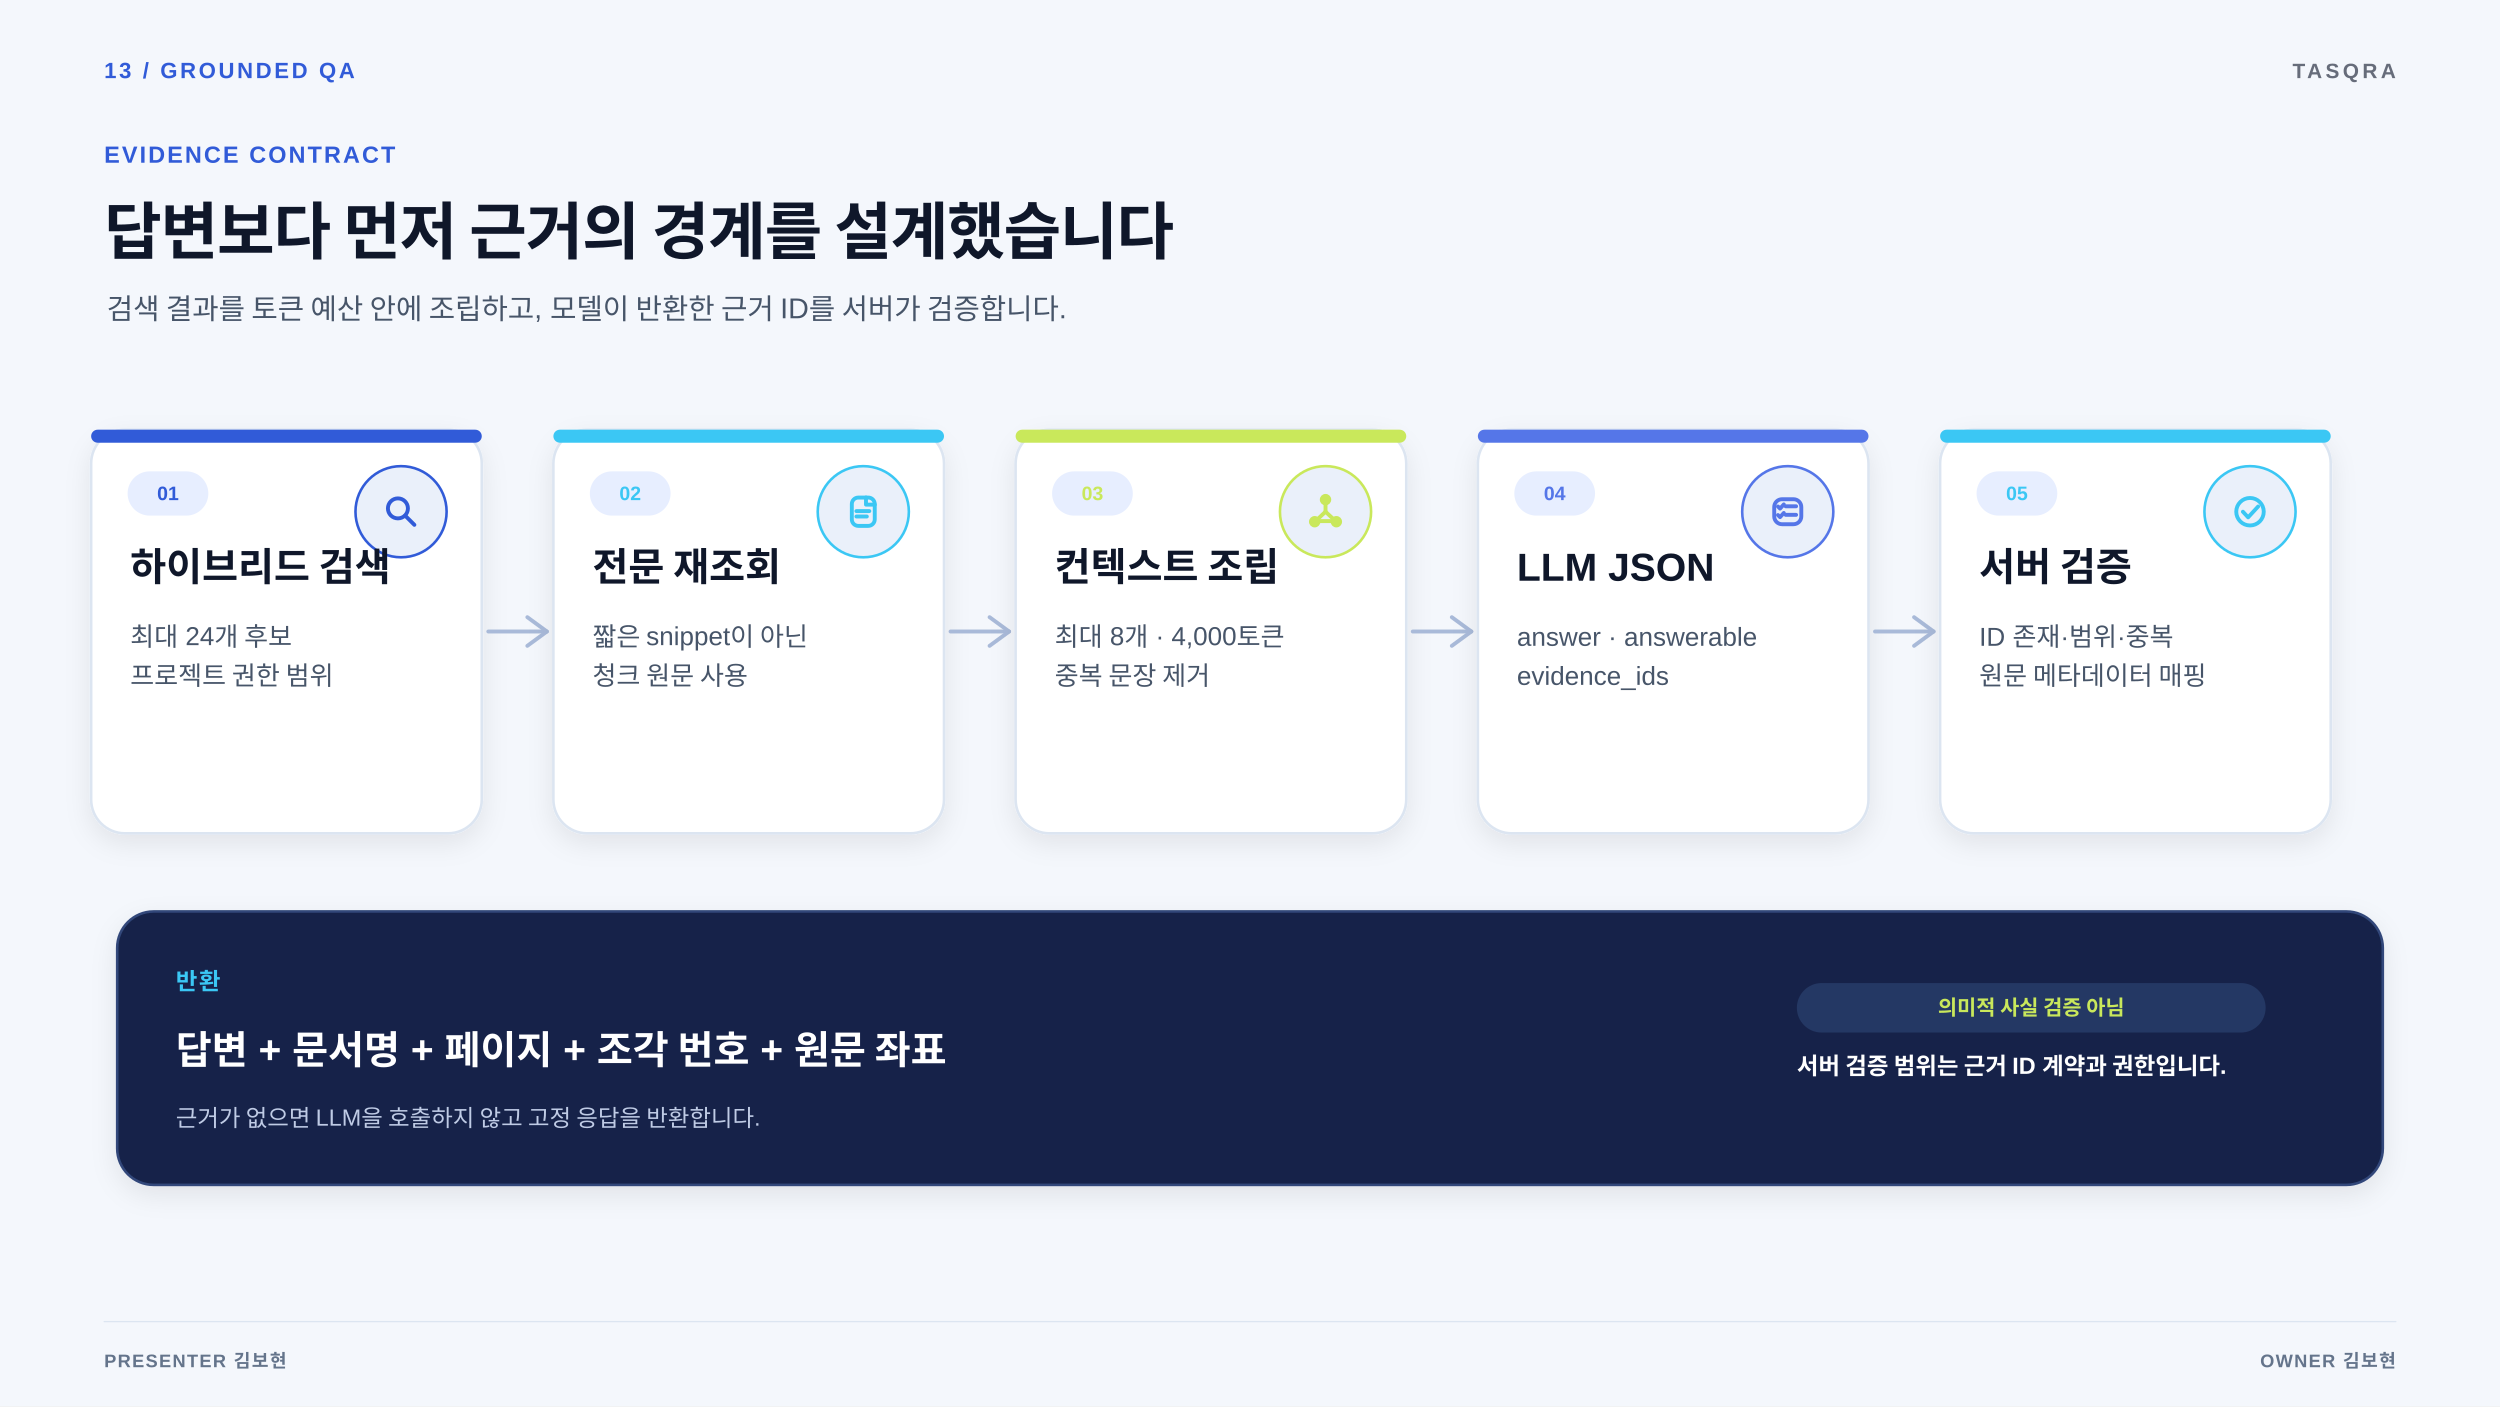
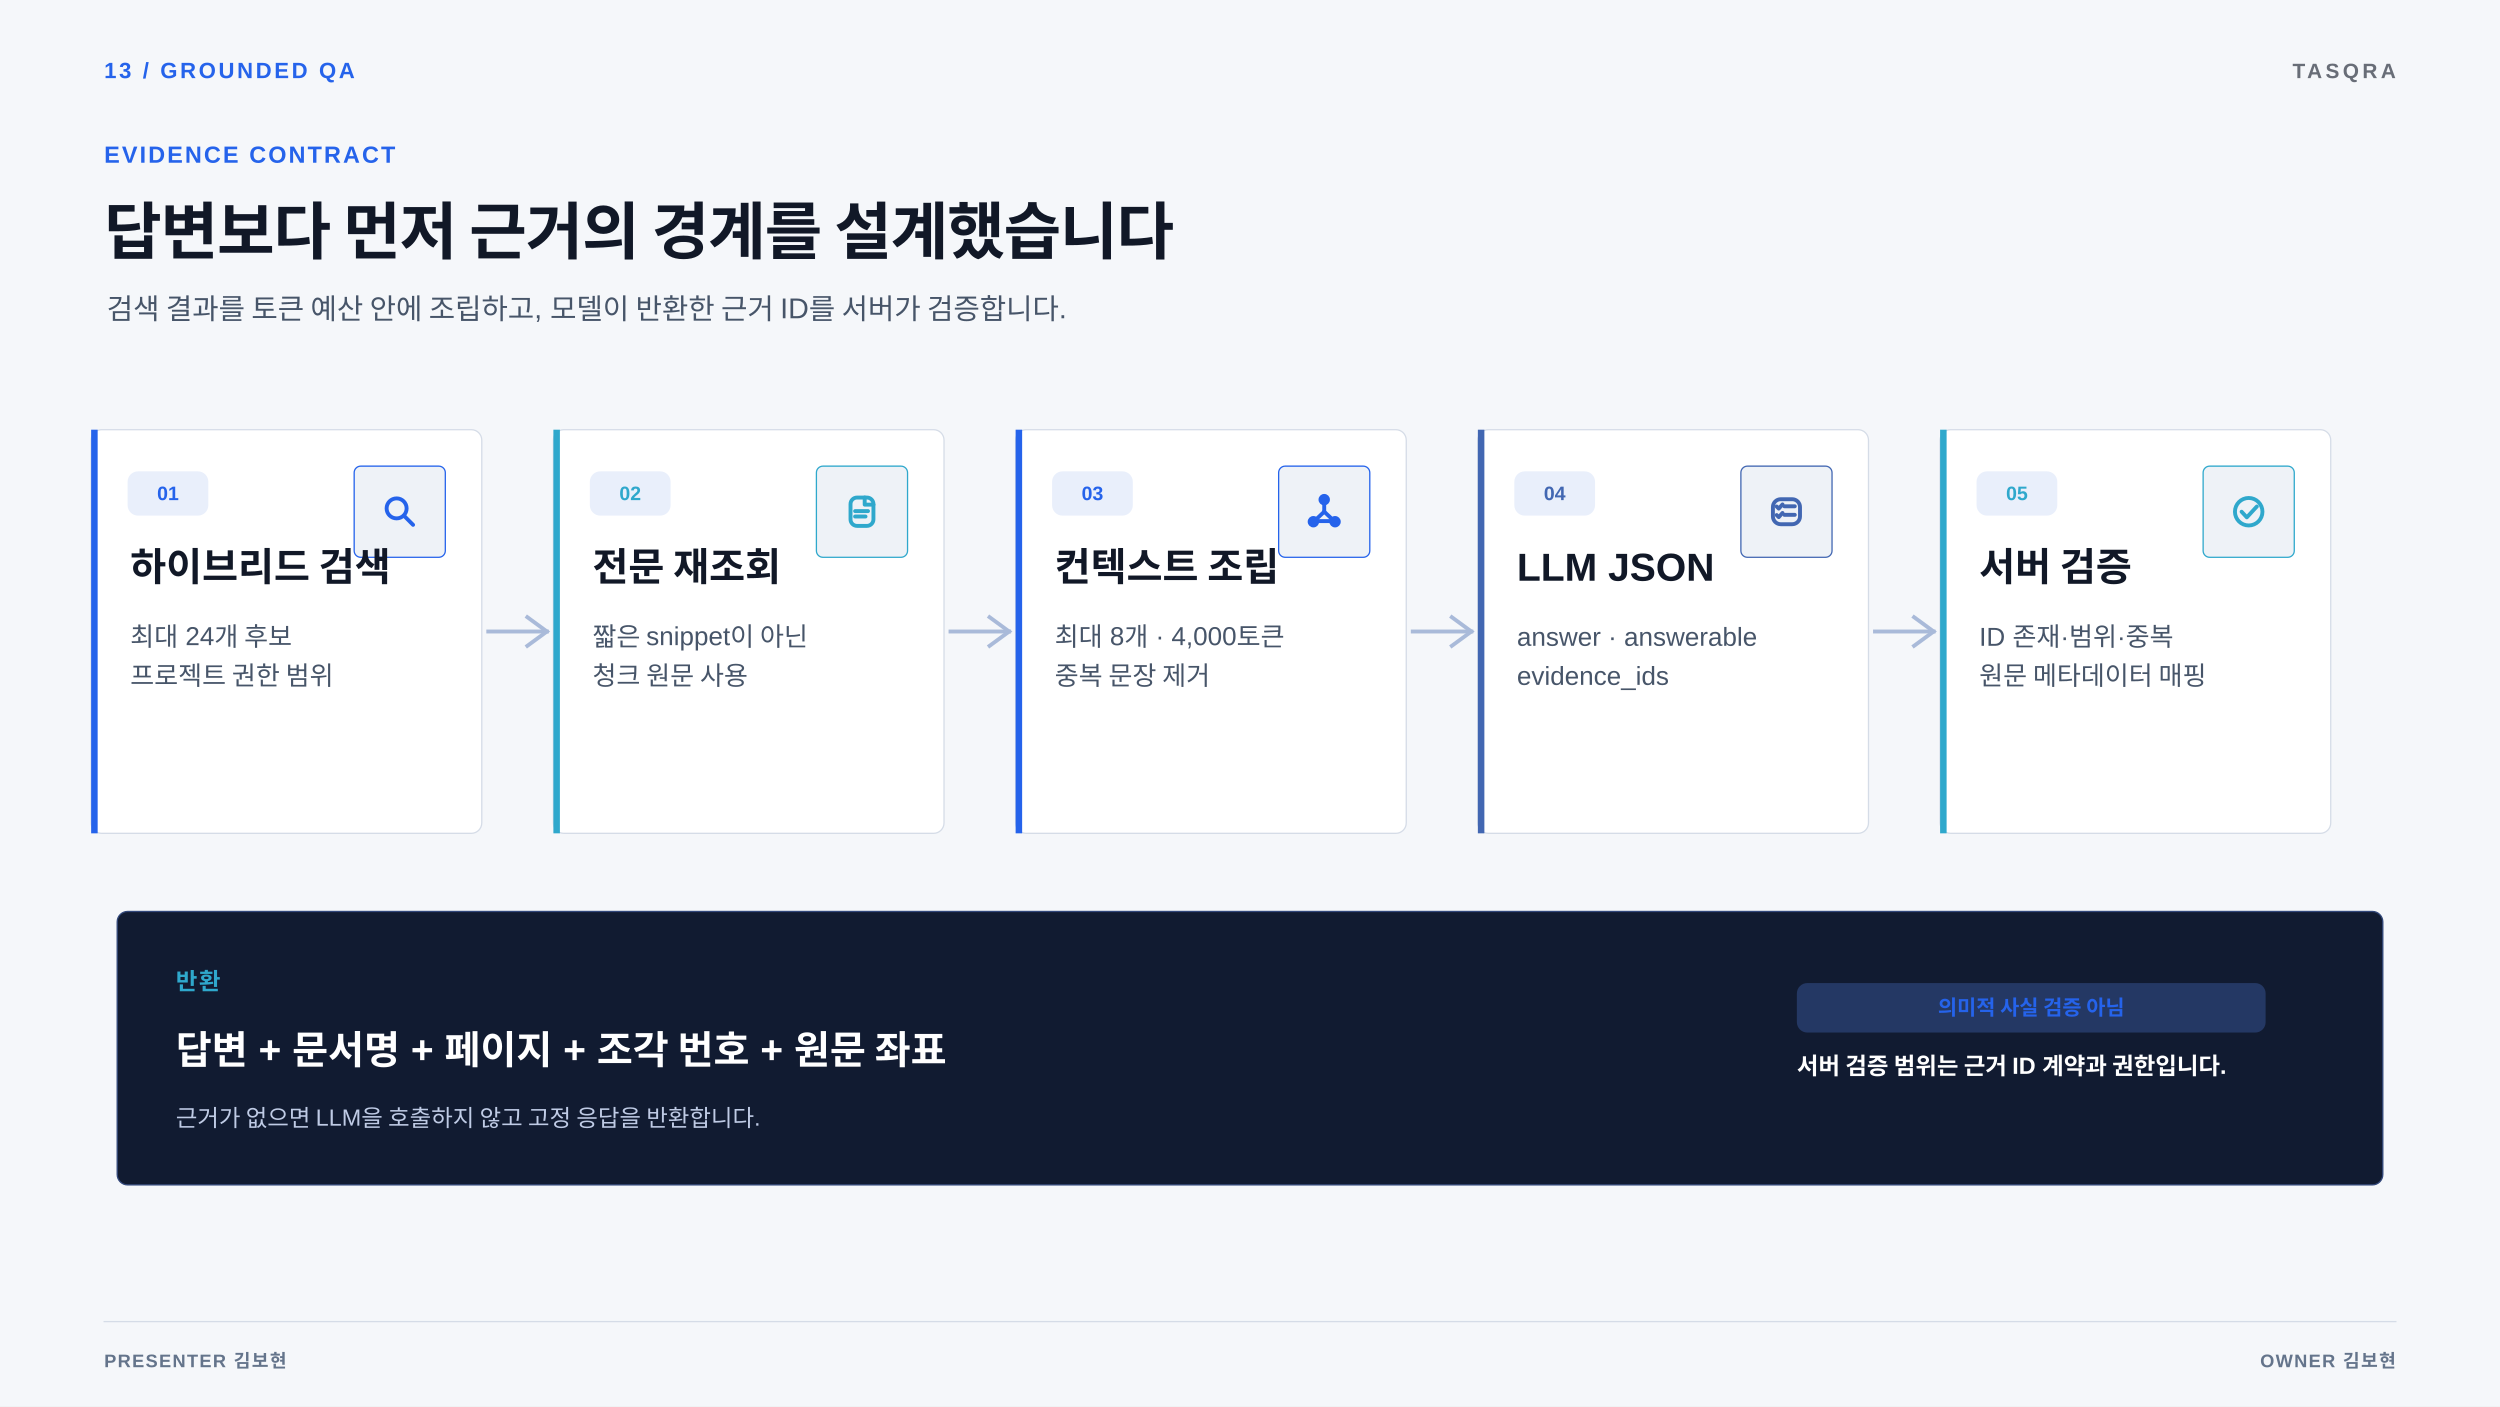
<svg xmlns="http://www.w3.org/2000/svg" width="1920" height="1080" viewBox="0 0 1920 1080">
  <defs>
    <style>@font-face{font-family:NotoKR;src:url("../../포트폴리오/NotoSansKR.ttf") format("truetype");} text{font-family:NotoKR,Arial,sans-serif;}</style>
    <filter id="shadow" x="-20%" y="-20%" width="140%" height="140%">
-       <feDropShadow dx="0" dy="12" stdDeviation="16" flood-color="#0E162F" flood-opacity="0.11" />
+       <feDropShadow dx="0" dy="4" stdDeviation="8" flood-color="#09111F" flood-opacity="0.06" />
    </filter>
    <filter id="softShadow" x="-20%" y="-20%" width="140%" height="140%">
-       <feDropShadow dx="0" dy="7" stdDeviation="10" flood-color="#0E162F" flood-opacity="0.08" />
+       <feDropShadow dx="0" dy="2" stdDeviation="5" flood-color="#09111F" flood-opacity="0.05" />
    </filter>
  </defs>
-   <rect x="0" y="0" width="1920" height="1080" rx="0" fill="#F4F7FC" stroke="none" stroke-width="0" opacity="1" />
-   <text x="80" y="60" font-family="NotoKR, Arial, sans-serif" font-size="17" font-weight="800" font-style="normal" fill="#315BD8" text-anchor="start" letter-spacing="2" opacity="1">13  /  GROUNDED QA</text>
-   <text x="1840" y="60" font-family="NotoKR, Arial, sans-serif" font-size="16" font-weight="800" font-style="normal" fill="#0F172A" text-anchor="end" letter-spacing="2.6" opacity="0.62">TASQRA</text>
-   <line x1="80" y1="1015" x2="1840" y2="1015" stroke="#DCE5F1" stroke-width="1" stroke-linecap="round" opacity="1" />
+   <rect x="0" y="0" width="1920" height="1080" rx="0" fill="#F5F7FA" stroke="none" stroke-width="0" opacity="1" />
+   <text x="80" y="60" font-family="NotoKR, Arial, sans-serif" font-size="17" font-weight="800" font-style="normal" fill="#2563EB" text-anchor="start" letter-spacing="2" opacity="1">13  /  GROUNDED QA</text>
+   <text x="1840" y="60" font-family="NotoKR, Arial, sans-serif" font-size="16" font-weight="800" font-style="normal" fill="#111827" text-anchor="end" letter-spacing="2.6" opacity="0.62">TASQRA</text>
+   <line x1="80" y1="1015" x2="1840" y2="1015" stroke="#D5DCE7" stroke-width="1" stroke-linecap="square" opacity="1" />
  <text x="80" y="1050" font-family="NotoKR, Arial, sans-serif" font-size="14" font-weight="700" font-style="normal" fill="#64748B" text-anchor="start" letter-spacing="1" opacity="1">PRESENTER  김보현</text>
  <text x="1840" y="1050" font-family="NotoKR, Arial, sans-serif" font-size="14" font-weight="700" font-style="normal" fill="#64748B" text-anchor="end" letter-spacing="1" opacity="1">OWNER  김보현</text>
-   <text x="80" y="125" font-family="NotoKR, Arial, sans-serif" font-size="18" font-weight="800" font-style="normal" fill="#315BD8" text-anchor="start" letter-spacing="1.6" opacity="1">EVIDENCE CONTRACT</text>
-   <text x="80" y="195" font-family="NotoKR, Arial, sans-serif" font-size="48" font-weight="800" font-style="normal" fill="#0F172A" text-anchor="start" letter-spacing="-0.8" opacity="1">답변보다 먼저 근거의 경계를 설계했습니다</text>
+   <text x="80" y="125" font-family="NotoKR, Arial, sans-serif" font-size="18" font-weight="800" font-style="normal" fill="#2563EB" text-anchor="start" letter-spacing="1.6" opacity="1">EVIDENCE CONTRACT</text>
+   <text x="80" y="195" font-family="NotoKR, Arial, sans-serif" font-size="48" font-weight="800" font-style="normal" fill="#111827" text-anchor="start" letter-spacing="-0.8" opacity="1">답변보다 먼저 근거의 경계를 설계했습니다</text>
  <text x="82" y="245" font-family="NotoKR, Arial, sans-serif" font-size="22" font-weight="500" font-style="normal" fill="#475569" text-anchor="start" letter-spacing="0" opacity="1">검색 결과를 토큰 예산 안에 조립하고, 모델이 반환한 근거 ID를 서버가 검증합니다.</text>
-   <rect x="70" y="330" width="300" height="310" rx="26" fill="#FFFFFF" stroke="#DCE5F1" stroke-width="2" opacity="1" filter="url(#softShadow)" />
-   <rect x="70" y="330" width="300" height="10" rx="5" fill="#315BD8" stroke="none" stroke-width="0" opacity="1" />
-   <rect x="98" y="362" width="62" height="34" rx="17.0" fill="#E7EEFF" stroke="none" stroke-width="0" opacity="1" />
-   <text x="129.0" y="384.1" font-family="NotoKR, Arial, sans-serif" font-size="15" font-weight="700" font-style="normal" fill="#315BD8" text-anchor="middle" letter-spacing="0" opacity="1">01</text>
-   <circle cx="308" cy="393" r="35" fill="#EAF0FA" stroke="#315BD8" stroke-width="2" opacity="1" />
-   <g fill="none" stroke="#315BD8" stroke-width="3" stroke-linecap="round">
-     <circle cx="305.6" cy="390.44" r="7.68" />
-     <line x1="311.2" y1="396.04" x2="318.24" y2="403.08" />
+   <rect x="70" y="330" width="300" height="310" rx="8" fill="#FFFFFF" stroke="#D5DCE7" stroke-width="1" opacity="1" />
+   <rect x="70" y="330" width="5" height="310" rx="0" fill="#2563EB" stroke="none" stroke-width="0" opacity="1" />
+   <rect x="98" y="362" width="62" height="34" rx="8" fill="#E9EFFB" stroke="none" stroke-width="0" opacity="1" />
+   <text x="129.0" y="384.1" font-family="NotoKR, Arial, sans-serif" font-size="15" font-weight="700" font-style="normal" fill="#2563EB" text-anchor="middle" letter-spacing="0" opacity="1">01</text>
+   <rect x="272" y="358" width="70" height="70" rx="5" fill="#EEF2F7" stroke="#2563EB" stroke-width="1" opacity="1" />
+   <g fill="none" stroke="#2563EB" stroke-width="3" stroke-linecap="round">
+     <circle cx="304.6" cy="390.44" r="7.68" />
+     <line x1="310.2" y1="396.04" x2="317.24" y2="403.08" />
  </g>
-   <text x="100" y="446" font-family="NotoKR, Arial, sans-serif" font-size="30" font-weight="800" font-style="normal" fill="#0F172A" text-anchor="start" letter-spacing="0" opacity="1">하이브리드 검색</text>
+   <text x="100" y="446" font-family="NotoKR, Arial, sans-serif" font-size="30" font-weight="800" font-style="normal" fill="#111827" text-anchor="start" letter-spacing="0" opacity="1">하이브리드 검색</text>
  <text x="100" y="496" font-family="NotoKR, Arial, sans-serif" font-size="20" font-weight="500" fill="#475569" text-anchor="start">
    <tspan x="100" dy="0">최대 24개 후보</tspan>
    <tspan x="100" dy="30.0">프로젝트 권한 범위</tspan>
  </text>
-   <line x1="375" y1="485" x2="420" y2="485" stroke="#A9BAD9" stroke-width="3" stroke-linecap="round" opacity="1" />
-   <path d="M 405 474 L 420 485 L 405 496" fill="none" stroke="#A9BAD9" stroke-width="3" stroke-linecap="round" stroke-linejoin="round" />
-   <rect x="425" y="330" width="300" height="310" rx="26" fill="#FFFFFF" stroke="#DCE5F1" stroke-width="2" opacity="1" filter="url(#softShadow)" />
-   <rect x="425" y="330" width="300" height="10" rx="5" fill="#3BC7F4" stroke="none" stroke-width="0" opacity="1" />
-   <rect x="453" y="362" width="62" height="34" rx="17.0" fill="#E7EEFF" stroke="none" stroke-width="0" opacity="1" />
-   <text x="484.0" y="384.1" font-family="NotoKR, Arial, sans-serif" font-size="15" font-weight="700" font-style="normal" fill="#3BC7F4" text-anchor="middle" letter-spacing="0" opacity="1">02</text>
-   <circle cx="663" cy="393" r="35" fill="#EAF0FA" stroke="#3BC7F4" stroke-width="2" opacity="1" />
-   <g fill="none" stroke="#3BC7F4" stroke-width="3" stroke-linecap="round" stroke-linejoin="round">
-     <rect x="654.2" y="382.12" width="17.6" height="21.76" rx="5" />
-     <path d="M 665.08 382.12 v 5.44 h 6.72" />
-     <line x1="657.72" y1="392.52" x2="667.64" y2="392.52" />
-     <line x1="657.72" y1="396.68" x2="665.72" y2="396.68" />
+   <line x1="375" y1="485" x2="420" y2="485" stroke="#A9BAD9" stroke-width="3" stroke-linecap="square" opacity="1" />
+   <path d="M 405 474 L 420 485 L 405 496" fill="none" stroke="#A9BAD9" stroke-width="3" stroke-linecap="square" stroke-linejoin="miter" />
+   <rect x="425" y="330" width="300" height="310" rx="8" fill="#FFFFFF" stroke="#D5DCE7" stroke-width="1" opacity="1" />
+   <rect x="425" y="330" width="5" height="310" rx="0" fill="#2FA8CC" stroke="none" stroke-width="0" opacity="1" />
+   <rect x="453" y="362" width="62" height="34" rx="8" fill="#E9EFFB" stroke="none" stroke-width="0" opacity="1" />
+   <text x="484.0" y="384.1" font-family="NotoKR, Arial, sans-serif" font-size="15" font-weight="700" font-style="normal" fill="#2FA8CC" text-anchor="middle" letter-spacing="0" opacity="1">02</text>
+   <rect x="627" y="358" width="70" height="70" rx="5" fill="#EEF2F7" stroke="#2FA8CC" stroke-width="1" opacity="1" />
+   <g fill="none" stroke="#2FA8CC" stroke-width="3" stroke-linecap="round" stroke-linejoin="round">
+     <rect x="653.2" y="382.12" width="17.6" height="21.76" rx="5" />
+     <path d="M 664.08 382.12 v 5.44 h 6.72" />
+     <line x1="656.72" y1="392.52" x2="666.64" y2="392.52" />
+     <line x1="656.72" y1="396.68" x2="664.72" y2="396.68" />
  </g>
-   <text x="455" y="446" font-family="NotoKR, Arial, sans-serif" font-size="30" font-weight="800" font-style="normal" fill="#0F172A" text-anchor="start" letter-spacing="0" opacity="1">전문 재조회</text>
+   <text x="455" y="446" font-family="NotoKR, Arial, sans-serif" font-size="30" font-weight="800" font-style="normal" fill="#111827" text-anchor="start" letter-spacing="0" opacity="1">전문 재조회</text>
  <text x="455" y="496" font-family="NotoKR, Arial, sans-serif" font-size="20" font-weight="500" fill="#475569" text-anchor="start">
    <tspan x="455" dy="0">짧은 snippet이 아닌</tspan>
    <tspan x="455" dy="30.0">청크 원문 사용</tspan>
  </text>
-   <line x1="730" y1="485" x2="775" y2="485" stroke="#A9BAD9" stroke-width="3" stroke-linecap="round" opacity="1" />
-   <path d="M 760 474 L 775 485 L 760 496" fill="none" stroke="#A9BAD9" stroke-width="3" stroke-linecap="round" stroke-linejoin="round" />
-   <rect x="780" y="330" width="300" height="310" rx="26" fill="#FFFFFF" stroke="#DCE5F1" stroke-width="2" opacity="1" filter="url(#softShadow)" />
-   <rect x="780" y="330" width="300" height="10" rx="5" fill="#C9E85B" stroke="none" stroke-width="0" opacity="1" />
-   <rect x="808" y="362" width="62" height="34" rx="17.0" fill="#E7EEFF" stroke="none" stroke-width="0" opacity="1" />
-   <text x="839.0" y="384.1" font-family="NotoKR, Arial, sans-serif" font-size="15" font-weight="700" font-style="normal" fill="#C9E85B" text-anchor="middle" letter-spacing="0" opacity="1">03</text>
-   <circle cx="1018" cy="393" r="35" fill="#EAF0FA" stroke="#C9E85B" stroke-width="2" opacity="1" />
-   <g fill="none" stroke="#C9E85B" stroke-width="3" stroke-linecap="round">
-     <line x1="1018" y1="384.68" x2="1018" y2="393" />
-     <line x1="1010.32" y1="400.2" x2="1025.68" y2="400.2" />
-     <line x1="1010.32" y1="400.2" x2="1018" y2="393" />
-     <line x1="1025.68" y1="400.2" x2="1018" y2="393" />
-     <circle cx="1018" cy="383.72" r="2.88" fill="#C9E85B" />
-     <circle cx="1009.68" cy="400.68" r="2.88" fill="#C9E85B" />
-     <circle cx="1026.32" cy="400.68" r="2.88" fill="#C9E85B" />
+   <line x1="730" y1="485" x2="775" y2="485" stroke="#A9BAD9" stroke-width="3" stroke-linecap="square" opacity="1" />
+   <path d="M 760 474 L 775 485 L 760 496" fill="none" stroke="#A9BAD9" stroke-width="3" stroke-linecap="square" stroke-linejoin="miter" />
+   <rect x="780" y="330" width="300" height="310" rx="8" fill="#FFFFFF" stroke="#D5DCE7" stroke-width="1" opacity="1" />
+   <rect x="780" y="330" width="5" height="310" rx="0" fill="#2563EB" stroke="none" stroke-width="0" opacity="1" />
+   <rect x="808" y="362" width="62" height="34" rx="8" fill="#E9EFFB" stroke="none" stroke-width="0" opacity="1" />
+   <text x="839.0" y="384.1" font-family="NotoKR, Arial, sans-serif" font-size="15" font-weight="700" font-style="normal" fill="#2563EB" text-anchor="middle" letter-spacing="0" opacity="1">03</text>
+   <rect x="982" y="358" width="70" height="70" rx="5" fill="#EEF2F7" stroke="#2563EB" stroke-width="1" opacity="1" />
+   <g fill="none" stroke="#2563EB" stroke-width="3" stroke-linecap="round">
+     <line x1="1017" y1="384.68" x2="1017" y2="393" />
+     <line x1="1009.32" y1="400.2" x2="1024.68" y2="400.2" />
+     <line x1="1009.32" y1="400.2" x2="1017" y2="393" />
+     <line x1="1024.68" y1="400.2" x2="1017" y2="393" />
+     <circle cx="1017" cy="383.72" r="2.88" fill="#2563EB" />
+     <circle cx="1008.68" cy="400.68" r="2.88" fill="#2563EB" />
+     <circle cx="1025.32" cy="400.68" r="2.88" fill="#2563EB" />
  </g>
-   <text x="810" y="446" font-family="NotoKR, Arial, sans-serif" font-size="30" font-weight="800" font-style="normal" fill="#0F172A" text-anchor="start" letter-spacing="0" opacity="1">컨텍스트 조립</text>
+   <text x="810" y="446" font-family="NotoKR, Arial, sans-serif" font-size="30" font-weight="800" font-style="normal" fill="#111827" text-anchor="start" letter-spacing="0" opacity="1">컨텍스트 조립</text>
  <text x="810" y="496" font-family="NotoKR, Arial, sans-serif" font-size="20" font-weight="500" fill="#475569" text-anchor="start">
    <tspan x="810" dy="0">최대 8개 · 4,000토큰</tspan>
    <tspan x="810" dy="30.0">중복 문장 제거</tspan>
  </text>
-   <line x1="1085" y1="485" x2="1130" y2="485" stroke="#A9BAD9" stroke-width="3" stroke-linecap="round" opacity="1" />
-   <path d="M 1115 474 L 1130 485 L 1115 496" fill="none" stroke="#A9BAD9" stroke-width="3" stroke-linecap="round" stroke-linejoin="round" />
-   <rect x="1135" y="330" width="300" height="310" rx="26" fill="#FFFFFF" stroke="#DCE5F1" stroke-width="2" opacity="1" filter="url(#softShadow)" />
-   <rect x="1135" y="330" width="300" height="10" rx="5" fill="#5576E8" stroke="none" stroke-width="0" opacity="1" />
-   <rect x="1163" y="362" width="62" height="34" rx="17.0" fill="#E7EEFF" stroke="none" stroke-width="0" opacity="1" />
-   <text x="1194.0" y="384.1" font-family="NotoKR, Arial, sans-serif" font-size="15" font-weight="700" font-style="normal" fill="#5576E8" text-anchor="middle" letter-spacing="0" opacity="1">04</text>
-   <circle cx="1373" cy="393" r="35" fill="#EAF0FA" stroke="#5576E8" stroke-width="2" opacity="1" />
-   <g fill="none" stroke="#5576E8" stroke-width="3" stroke-linecap="round" stroke-linejoin="round">
-     <rect x="1362.6" y="383.4" width="20.8" height="19.2" rx="6" />
-     <path d="M 1365.48 389.0 l 1.6 1.6 l 2.88 -3.2" />
-     <line x1="1371.4" y1="388.84" x2="1379.4" y2="388.84" />
-     <path d="M 1365.48 395.56 l 1.6 1.6 l 2.88 -3.2" />
-     <line x1="1371.4" y1="395.4" x2="1379.4" y2="395.4" />
+   <line x1="1085" y1="485" x2="1130" y2="485" stroke="#A9BAD9" stroke-width="3" stroke-linecap="square" opacity="1" />
+   <path d="M 1115 474 L 1130 485 L 1115 496" fill="none" stroke="#A9BAD9" stroke-width="3" stroke-linecap="square" stroke-linejoin="miter" />
+   <rect x="1135" y="330" width="300" height="310" rx="8" fill="#FFFFFF" stroke="#D5DCE7" stroke-width="1" opacity="1" />
+   <rect x="1135" y="330" width="5" height="310" rx="0" fill="#4267B2" stroke="none" stroke-width="0" opacity="1" />
+   <rect x="1163" y="362" width="62" height="34" rx="8" fill="#E9EFFB" stroke="none" stroke-width="0" opacity="1" />
+   <text x="1194.0" y="384.1" font-family="NotoKR, Arial, sans-serif" font-size="15" font-weight="700" font-style="normal" fill="#4267B2" text-anchor="middle" letter-spacing="0" opacity="1">04</text>
+   <rect x="1337" y="358" width="70" height="70" rx="5" fill="#EEF2F7" stroke="#4267B2" stroke-width="1" opacity="1" />
+   <g fill="none" stroke="#4267B2" stroke-width="3" stroke-linecap="round" stroke-linejoin="round">
+     <rect x="1361.6" y="383.4" width="20.8" height="19.2" rx="6" />
+     <path d="M 1364.48 389.0 l 1.6 1.6 l 2.88 -3.2" />
+     <line x1="1370.4" y1="388.84" x2="1378.4" y2="388.84" />
+     <path d="M 1364.48 395.56 l 1.6 1.6 l 2.88 -3.2" />
+     <line x1="1370.4" y1="395.4" x2="1378.4" y2="395.4" />
  </g>
-   <text x="1165" y="446" font-family="NotoKR, Arial, sans-serif" font-size="30" font-weight="800" font-style="normal" fill="#0F172A" text-anchor="start" letter-spacing="0" opacity="1">LLM JSON</text>
+   <text x="1165" y="446" font-family="NotoKR, Arial, sans-serif" font-size="30" font-weight="800" font-style="normal" fill="#111827" text-anchor="start" letter-spacing="0" opacity="1">LLM JSON</text>
  <text x="1165" y="496" font-family="NotoKR, Arial, sans-serif" font-size="20" font-weight="500" fill="#475569" text-anchor="start">
    <tspan x="1165" dy="0">answer · answerable</tspan>
    <tspan x="1165" dy="30.0">evidence_ids</tspan>
  </text>
-   <line x1="1440" y1="485" x2="1485" y2="485" stroke="#A9BAD9" stroke-width="3" stroke-linecap="round" opacity="1" />
-   <path d="M 1470 474 L 1485 485 L 1470 496" fill="none" stroke="#A9BAD9" stroke-width="3" stroke-linecap="round" stroke-linejoin="round" />
-   <rect x="1490" y="330" width="300" height="310" rx="26" fill="#FFFFFF" stroke="#DCE5F1" stroke-width="2" opacity="1" filter="url(#softShadow)" />
-   <rect x="1490" y="330" width="300" height="10" rx="5" fill="#3BC7F4" stroke="none" stroke-width="0" opacity="1" />
-   <rect x="1518" y="362" width="62" height="34" rx="17.0" fill="#E7EEFF" stroke="none" stroke-width="0" opacity="1" />
-   <text x="1549.0" y="384.1" font-family="NotoKR, Arial, sans-serif" font-size="15" font-weight="700" font-style="normal" fill="#3BC7F4" text-anchor="middle" letter-spacing="0" opacity="1">05</text>
-   <circle cx="1728" cy="393" r="35" fill="#EAF0FA" stroke="#3BC7F4" stroke-width="2" opacity="1" />
-   <g fill="none" stroke="#3BC7F4" stroke-width="3" stroke-linecap="round" stroke-linejoin="round">
-     <circle cx="1728" cy="393" r="10.56" />
-     <path d="M 1722.56 393 l 4.0 4.32 l 7.68 -8.32" />
+   <line x1="1440" y1="485" x2="1485" y2="485" stroke="#A9BAD9" stroke-width="3" stroke-linecap="square" opacity="1" />
+   <path d="M 1470 474 L 1485 485 L 1470 496" fill="none" stroke="#A9BAD9" stroke-width="3" stroke-linecap="square" stroke-linejoin="miter" />
+   <rect x="1490" y="330" width="300" height="310" rx="8" fill="#FFFFFF" stroke="#D5DCE7" stroke-width="1" opacity="1" />
+   <rect x="1490" y="330" width="5" height="310" rx="0" fill="#2FA8CC" stroke="none" stroke-width="0" opacity="1" />
+   <rect x="1518" y="362" width="62" height="34" rx="8" fill="#E9EFFB" stroke="none" stroke-width="0" opacity="1" />
+   <text x="1549.0" y="384.1" font-family="NotoKR, Arial, sans-serif" font-size="15" font-weight="700" font-style="normal" fill="#2FA8CC" text-anchor="middle" letter-spacing="0" opacity="1">05</text>
+   <rect x="1692" y="358" width="70" height="70" rx="5" fill="#EEF2F7" stroke="#2FA8CC" stroke-width="1" opacity="1" />
+   <g fill="none" stroke="#2FA8CC" stroke-width="3" stroke-linecap="round" stroke-linejoin="round">
+     <circle cx="1727" cy="393" r="10.56" />
+     <path d="M 1721.56 393 l 4.0 4.32 l 7.68 -8.32" />
  </g>
-   <text x="1520" y="446" font-family="NotoKR, Arial, sans-serif" font-size="30" font-weight="800" font-style="normal" fill="#0F172A" text-anchor="start" letter-spacing="0" opacity="1">서버 검증</text>
+   <text x="1520" y="446" font-family="NotoKR, Arial, sans-serif" font-size="30" font-weight="800" font-style="normal" fill="#111827" text-anchor="start" letter-spacing="0" opacity="1">서버 검증</text>
  <text x="1520" y="496" font-family="NotoKR, Arial, sans-serif" font-size="20" font-weight="500" fill="#475569" text-anchor="start">
    <tspan x="1520" dy="0">ID 존재·범위·중복</tspan>
    <tspan x="1520" dy="30.0">원문 메타데이터 매핑</tspan>
  </text>
-   <rect x="90" y="700" width="1740" height="210" rx="28" fill="#16234A" stroke="#31477A" stroke-width="2" opacity="1" filter="url(#softShadow)" />
-   <text x="135" y="760" font-family="NotoKR, Arial, sans-serif" font-size="18" font-weight="800" font-style="normal" fill="#3BC7F4" text-anchor="start" letter-spacing="1.2" opacity="1">반환</text>
+   <rect x="90" y="700" width="1740" height="210" rx="8" fill="#111B31" stroke="#31477A" stroke-width="1" opacity="1" />
+   <text x="135" y="760" font-family="NotoKR, Arial, sans-serif" font-size="18" font-weight="800" font-style="normal" fill="#2FA8CC" text-anchor="start" letter-spacing="1.2" opacity="1">반환</text>
  <text x="135" y="817" font-family="NotoKR, Arial, sans-serif" font-size="30" font-weight="800" font-style="normal" fill="#FFFFFF" text-anchor="start" letter-spacing="0" opacity="1">답변 + 문서명 + 페이지 + 조각 번호 + 원문 좌표</text>
  <text x="135" y="865" font-family="NotoKR, Arial, sans-serif" font-size="18" font-weight="500" font-style="normal" fill="#BFCBE5" text-anchor="start" letter-spacing="0" opacity="1">근거가 없으면 LLM을 호출하지 않고 고정 응답을 반환합니다.</text>
-   <rect x="1380" y="755" width="360" height="38" rx="19.0" fill="#243864" stroke="none" stroke-width="0" opacity="1" />
-   <text x="1560.0" y="779.44" font-family="NotoKR, Arial, sans-serif" font-size="16" font-weight="700" font-style="normal" fill="#C9E85B" text-anchor="middle" letter-spacing="0" opacity="1">의미적 사실 검증 아님</text>
+   <rect x="1380" y="755" width="360" height="38" rx="8" fill="#243864" stroke="none" stroke-width="0" opacity="1" />
+   <text x="1560.0" y="779.44" font-family="NotoKR, Arial, sans-serif" font-size="16" font-weight="700" font-style="normal" fill="#2563EB" text-anchor="middle" letter-spacing="0" opacity="1">의미적 사실 검증 아님</text>
  <text x="1380" y="825" font-family="NotoKR, Arial, sans-serif" font-size="18" font-weight="600" font-style="normal" fill="#FFFFFF" text-anchor="start" letter-spacing="0" opacity="1">서버 검증 범위는 근거 ID 계약과 권한입니다.</text>
</svg>
